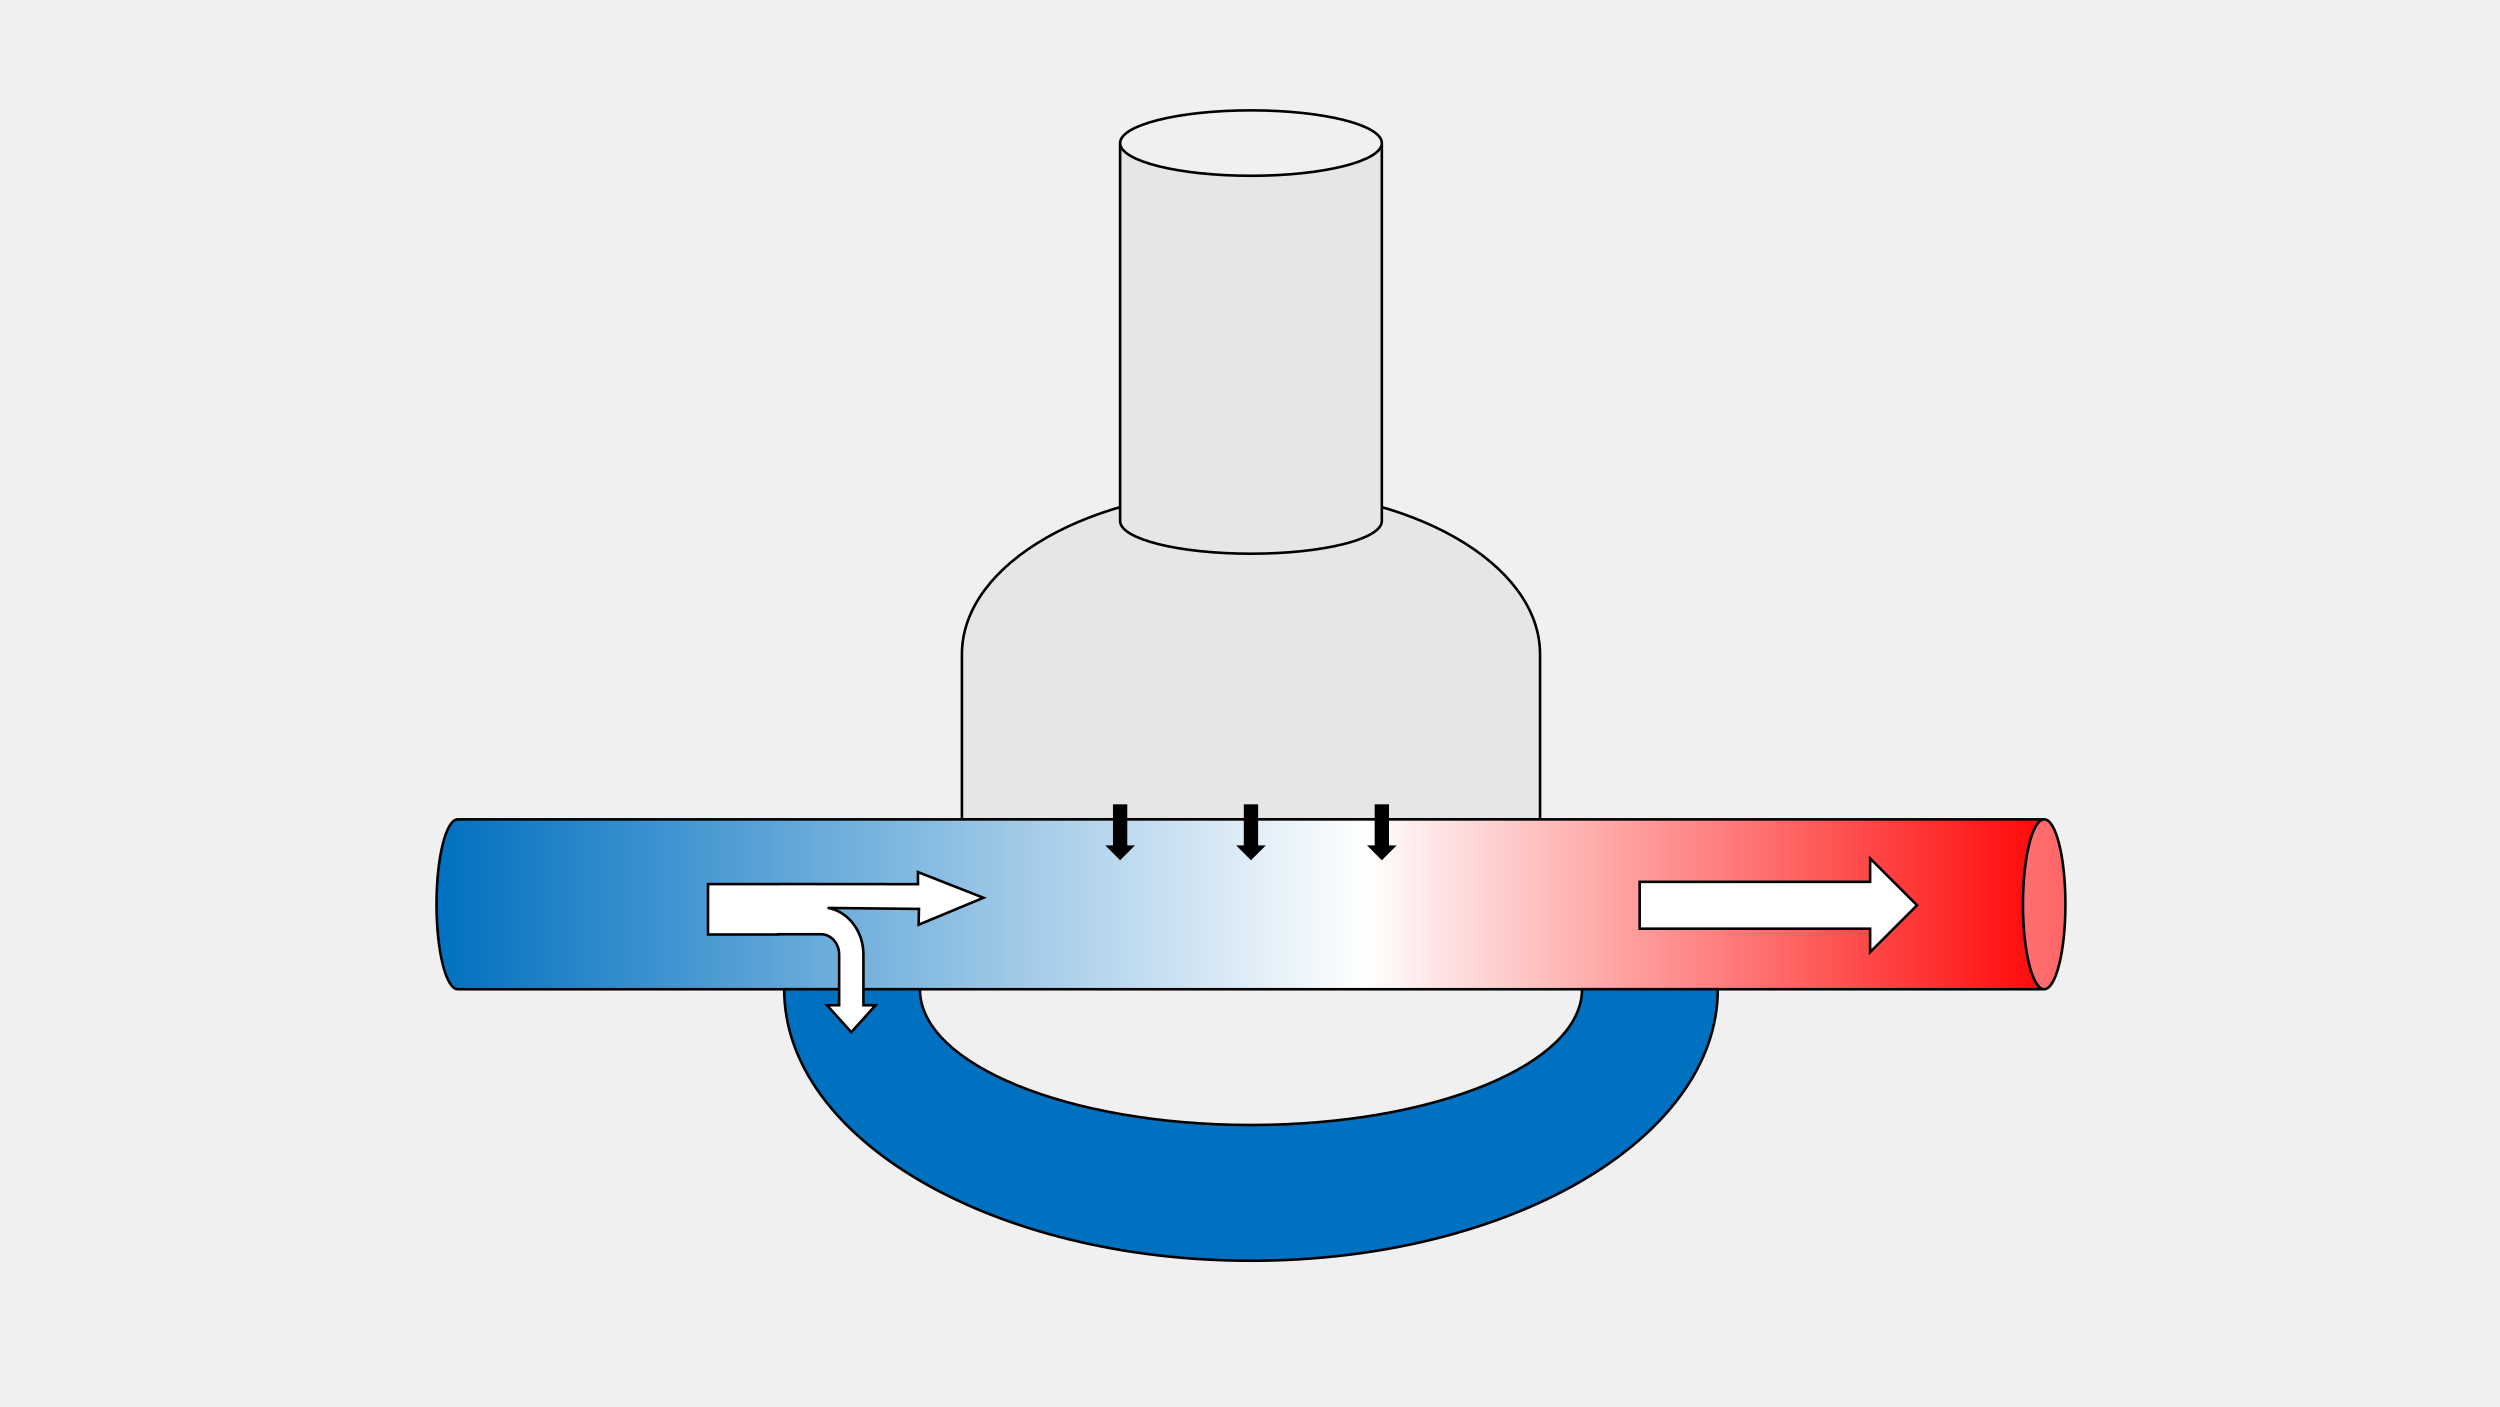
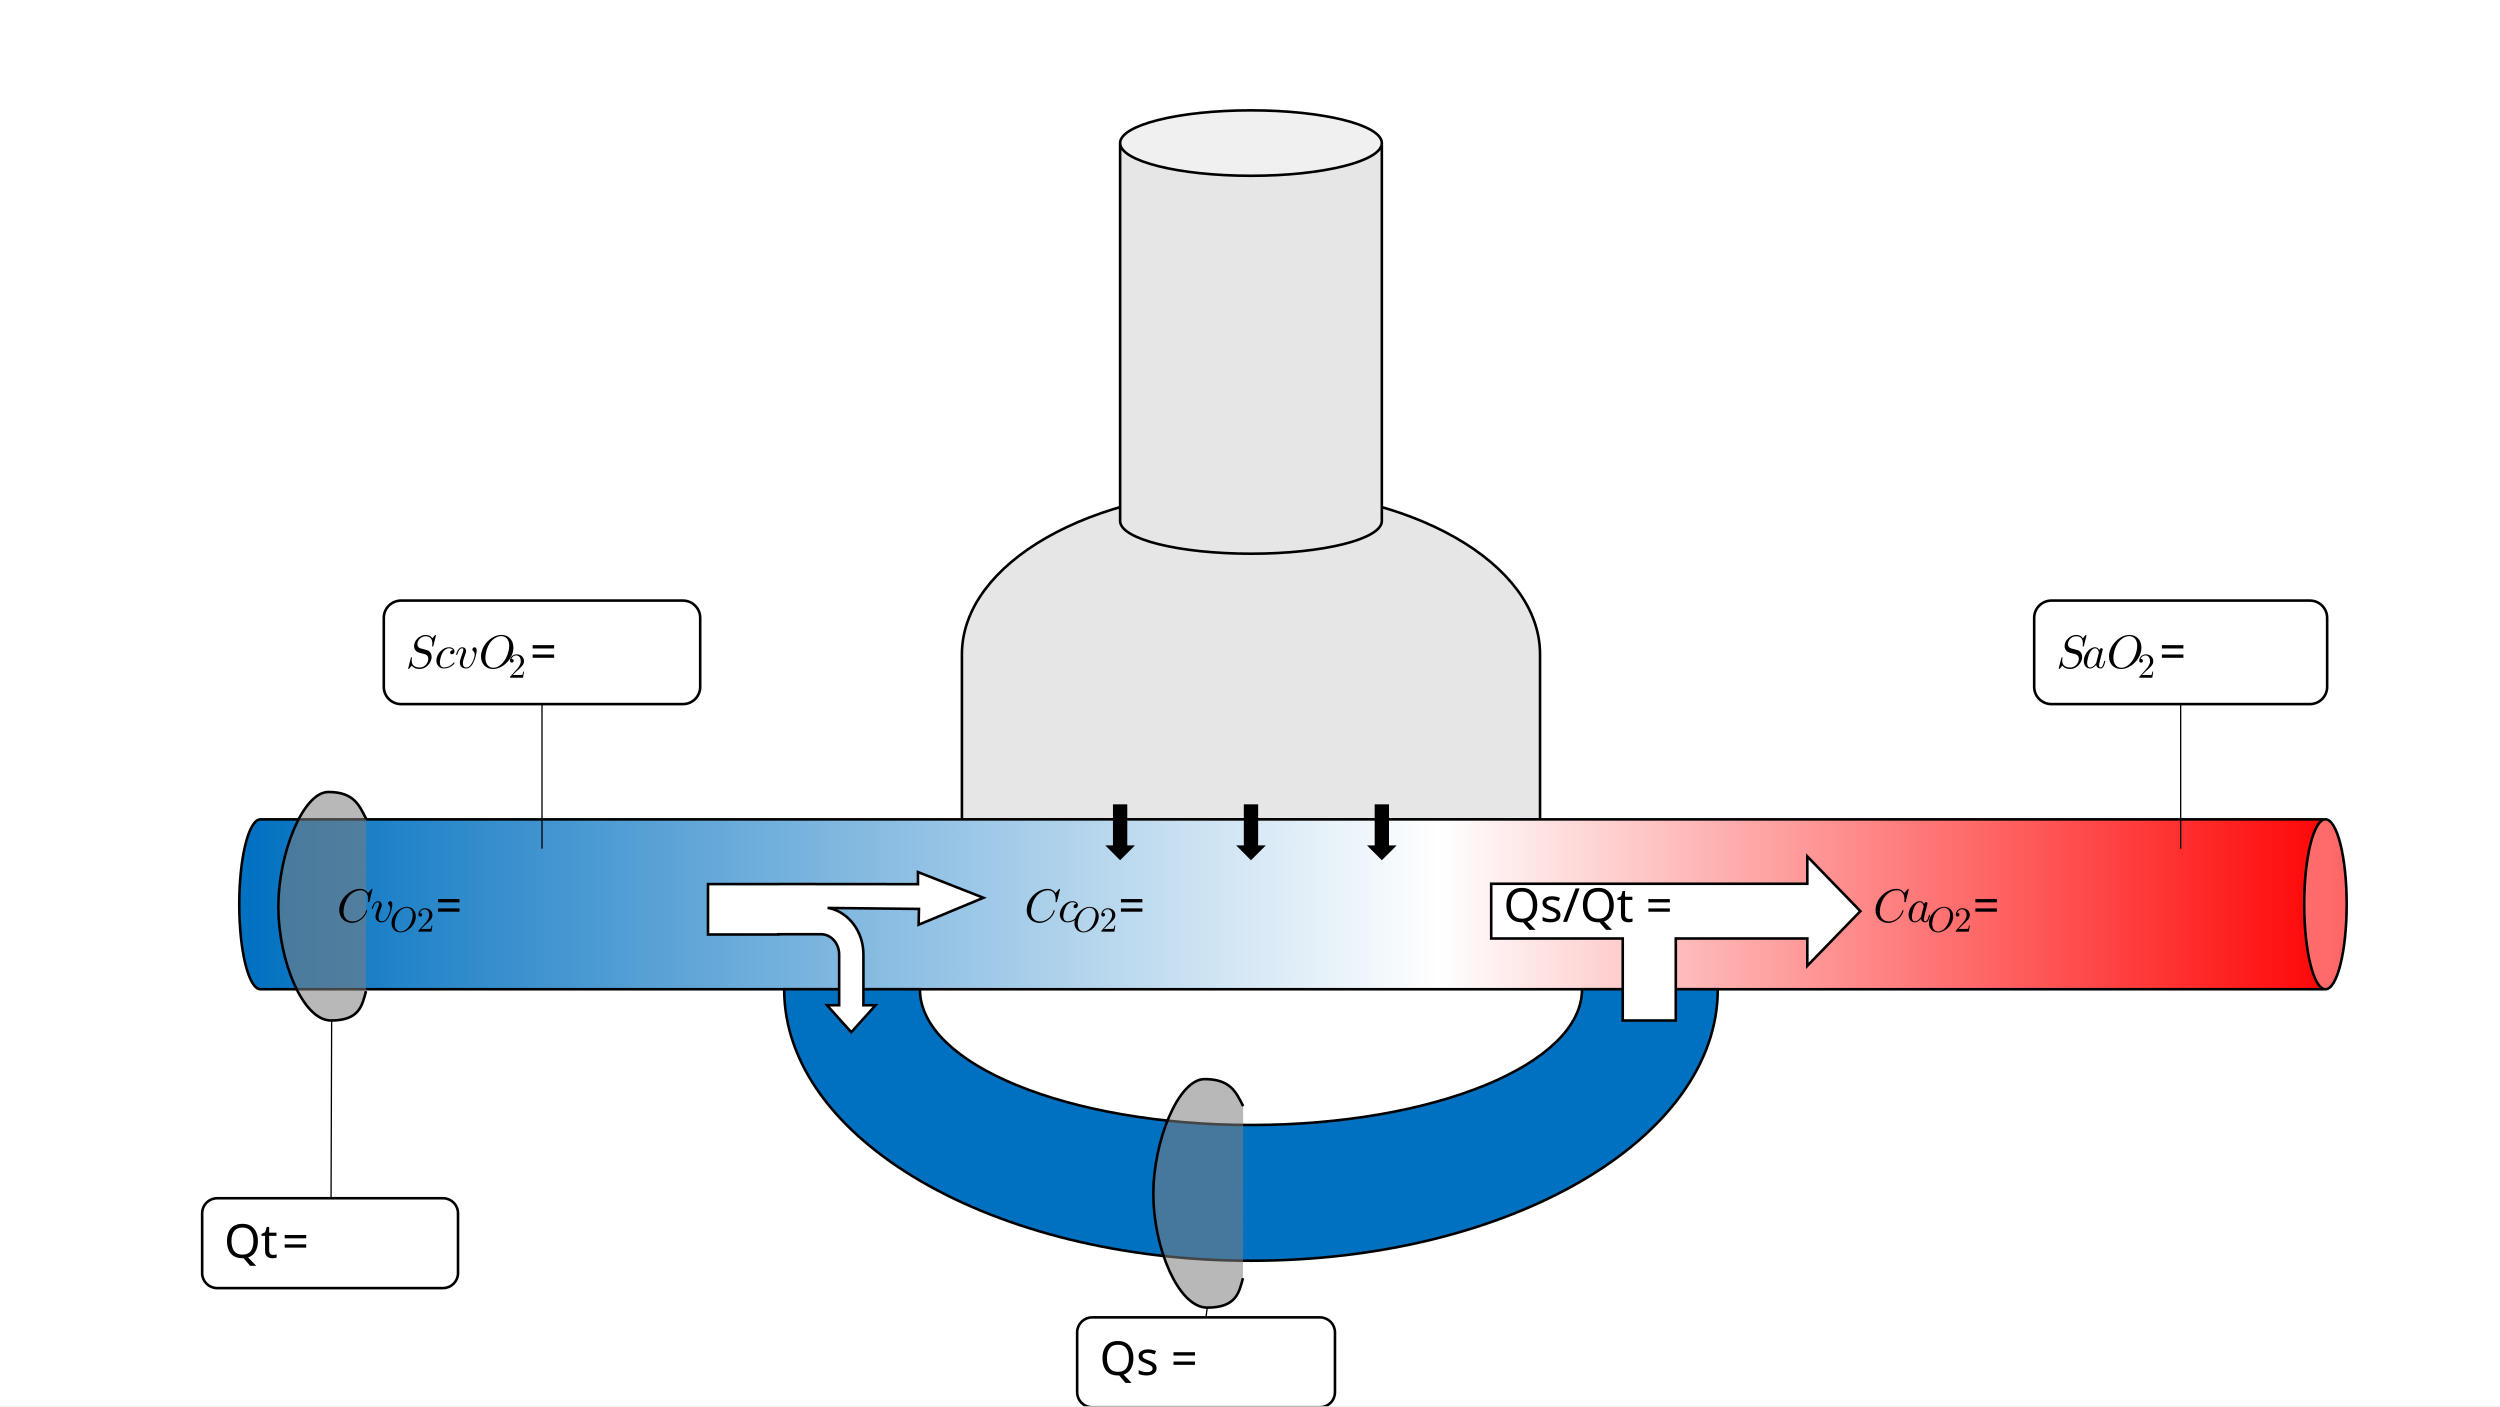
<svg xmlns="http://www.w3.org/2000/svg" width="1280" height="720" overflow="hidden">
  <defs>
    <clipPath id="clip0">
      <rect x="0" y="0" width="1280" height="720" />
    </clipPath>
-     <linearGradient x1="1057.5" y1="462.993" x2="223.499" y2="462.993" gradientUnits="userSpaceOnUse" spreadMethod="reflect" id="fill1">
+     <linearGradient x1="1201.5" y1="462.998" x2="122.5" y2="462.998" gradientUnits="userSpaceOnUse" spreadMethod="reflect" id="fill1">
      <stop offset="0" stop-color="#FF0000" />
      <stop offset="0.43" stop-color="#FFFFFF" />
      <stop offset="1" stop-color="#0070C0" />
    </linearGradient>
-     <linearGradient x1="1057.5" y1="462.993" x2="223.499" y2="462.993" gradientUnits="userSpaceOnUse" spreadMethod="reflect" id="fill2">
+     <linearGradient x1="1201.5" y1="462.998" x2="122.5" y2="462.998" gradientUnits="userSpaceOnUse" spreadMethod="reflect" id="fill2">
      <stop offset="0" stop-color="#FF6666" />
      <stop offset="0.43" stop-color="#FFFFFF" />
      <stop offset="1" stop-color="#66A9D9" />
    </linearGradient>
  </defs>
  <g clip-path="url(#clip0)">
+     <rect x="0" y="0" width="1280" height="720" fill="#FFFFFF" />
    <path d="M492.5 419.5 492.5 335C492.5 288.332 558.762 250.5 640.5 250.5 722.238 250.5 788.5 288.332 788.5 335L788.5 419.5Z" stroke="#000000" stroke-width="1.333" stroke-miterlimit="8" fill="#E7E6E6" fill-rule="evenodd" />
    <path d="M573.5 73.25C573.5 82.501 603.497 90 640.5 90 677.503 90 707.5 82.501 707.5 73.25L707.5 266.75C707.5 276.001 677.503 283.5 640.5 283.5 603.497 283.5 573.5 276.001 573.5 266.75Z" fill="#E7E6E6" fill-rule="evenodd" />
    <path d="M573.5 73.25C573.5 63.999 603.497 56.5 640.5 56.5 677.503 56.5 707.5 63.999 707.5 73.25 707.5 82.501 677.503 90 640.5 90 603.497 90 573.5 82.501 573.5 73.25Z" fill="#F1F0F0" fill-rule="evenodd" />
    <path d="M707.5 73.25C707.5 82.501 677.503 90 640.5 90 603.497 90 573.5 82.501 573.5 73.25 573.5 63.999 603.497 56.5 640.5 56.5 677.503 56.5 707.5 63.999 707.5 73.25L707.5 266.75C707.5 276.001 677.503 283.5 640.5 283.5 603.497 283.5 573.5 276.001 573.5 266.75L573.5 73.25" stroke="#000000" stroke-width="1.333" stroke-miterlimit="8" fill="none" fill-rule="evenodd" />
-     <path d="M1046.63 419.5C1040.62 419.5 1035.75 438.973 1035.75 462.993 1035.75 487.014 1040.62 506.486 1046.63 506.486L234.373 506.486C228.367 506.486 223.499 487.014 223.499 462.993 223.499 438.973 228.367 419.5 234.373 419.5Z" fill="url(#fill1)" fill-rule="evenodd" />
-     <path d="M1046.63 419.5C1052.63 419.5 1057.5 438.973 1057.5 462.993 1057.5 487.014 1052.63 506.486 1046.63 506.486 1040.62 506.486 1035.75 487.014 1035.75 462.993 1035.75 438.973 1040.62 419.5 1046.63 419.5Z" fill="url(#fill2)" fill-rule="evenodd" />
-     <path d="M1046.63 506.486C1040.62 506.486 1035.75 487.014 1035.75 462.993 1035.75 438.973 1040.62 419.5 1046.63 419.5 1052.63 419.5 1057.5 438.973 1057.5 462.993 1057.5 487.014 1052.63 506.486 1046.63 506.486L234.373 506.486C228.367 506.486 223.499 487.014 223.499 462.993 223.499 438.973 228.367 419.5 234.373 419.5L1046.63 419.5" stroke="#000000" stroke-width="1.333" stroke-miterlimit="8" fill="none" fill-rule="evenodd" />
+     <path d="M1190.62 419.5C1184.62 419.5 1179.75 438.975 1179.75 462.999 1179.75 487.023 1184.62 506.498 1190.62 506.498L133.375 506.497C127.369 506.497 122.5 487.021 122.5 462.998 122.5 438.974 127.369 419.499 133.375 419.499Z" fill="url(#fill1)" fill-rule="evenodd" />
+     <path d="M1190.62 419.5C1196.63 419.5 1201.5 438.975 1201.5 462.999 1201.5 487.023 1196.63 506.498 1190.62 506.498 1184.62 506.498 1179.75 487.023 1179.75 462.999 1179.75 438.975 1184.62 419.5 1190.62 419.5Z" fill="url(#fill2)" fill-rule="evenodd" />
+     <path d="M1190.62 506.497C1184.62 506.497 1179.75 487.021 1179.75 462.998 1179.75 438.974 1184.62 419.499 1190.62 419.499 1196.63 419.499 1201.5 438.974 1201.5 462.998 1201.5 487.021 1196.63 506.497 1190.62 506.497L133.375 506.497C127.369 506.497 122.5 487.021 122.5 462.998 122.5 438.974 127.369 419.499 133.375 419.499L1190.62 419.5" stroke="#000000" stroke-width="1.333" stroke-miterlimit="8" fill="none" fill-rule="evenodd" />
    <path d="M879.5 506.5C879.5 583.268 772.496 645.5 640.5 645.5 508.504 645.5 401.5 583.268 401.5 506.5L471 506.5C471 544.884 546.888 576 640.5 576 734.112 576 810 544.884 810 506.5Z" stroke="#000000" stroke-width="1.333" stroke-miterlimit="8" fill="#0070C0" fill-rule="evenodd" />
    <path d="M469.988 446.5 503.5 459.666 470.33 473.46C470.391 470.763 470.453 468.066 470.514 465.368L423.699 464.869 424.705 464.982C434.615 467.238 442.07 476.995 442.07 488.69L442.07 514.672 448.284 514.672 435.856 528.5 423.428 514.672 429.642 514.672 429.642 488.69C429.642 482.962 425.469 478.318 420.321 478.318L398.573 478.318 398.573 478.466 362.5 478.466 362.5 452.672 398.573 452.672 398.573 452.623 470.013 452.692C470.005 450.628 469.996 448.564 469.988 446.5Z" stroke="#000000" stroke-width="1.333" stroke-miterlimit="8" fill="#FFFFFF" fill-rule="evenodd" />
-     <path d="M839.5 451.5 957.5 451.5 957.5 439.5 981.5 463.5 957.5 487.5 957.5 475.5 839.5 475.5Z" stroke="#000000" stroke-width="1.333" stroke-miterlimit="8" fill="#FFFFFF" fill-rule="evenodd" />
    <path d="M634.5 433.5 637.5 433.5 637.5 412.5 643.5 412.5 643.5 433.5 646.5 433.5 640.5 439.5Z" stroke="#000000" stroke-width="1.333" stroke-miterlimit="8" fill-rule="evenodd" />
    <path d="M567.5 433.5 570.5 433.5 570.5 412.5 576.5 412.5 576.5 433.5 579.5 433.5 573.5 439.5Z" stroke="#000000" stroke-width="1.333" stroke-miterlimit="8" fill-rule="evenodd" />
    <path d="M701.5 433.5 704.5 433.5 704.5 412.5 710.5 412.5 710.5 433.5 713.5 433.5 707.5 439.5Z" stroke="#000000" stroke-width="1.333" stroke-miterlimit="8" fill-rule="evenodd" />
+     <path d="M187.401 507.45C185.407 514.879 184.03 522.502 169.474 522.5 154.918 522.498 142.555 491.587 142.5 464.417 142.445 437.247 155.066 405.509 168.158 405.5 181.25 405.491 184.019 412.389 187.5 419.344" stroke="#000000" stroke-width="1.333" stroke-miterlimit="8" fill="#7F7F7F" fill-rule="evenodd" fill-opacity="0.549" />
+     <path d="M0 0 0.305 90.46" stroke="#000000" stroke-width="0.667" stroke-miterlimit="8" fill="none" fill-rule="evenodd" transform="matrix(-1 0 0 1 169.805 522.5)" />
+     <path d="M103.5 621.167C103.5 616.933 106.933 613.5 111.167 613.5L226.833 613.5C231.067 613.5 234.5 616.933 234.5 621.167L234.5 651.833C234.5 656.068 231.067 659.5 226.833 659.5L111.167 659.5C106.933 659.5 103.5 656.068 103.5 651.833Z" stroke="#000000" stroke-width="1.333" stroke-miterlimit="8" fill="#FFFFFF" fill-rule="evenodd" />
+     <text font-family="Calibri,Calibri_MSFontService,sans-serif" font-weight="400" font-size="24" transform="translate(114.759 644)">Qt<tspan font-size="24" x="29.667" y="0">=</tspan>
+       <tspan font-family="Cambria Math,Cambria Math_MSFontService,sans-serif" font-size="24" x="57.726" y="-172">𝐶𝑣</tspan>
+       <tspan font-family="Cambria Math,Cambria Math_MSFontService,sans-serif" font-size="18" x="84.826" y="-167">𝑂2</tspan>
+       <tspan font-size="24" x="108.152" y="-172">=</tspan>
+       <tspan font-family="Cambria Math,Cambria Math_MSFontService,sans-serif" font-size="24" x="409.728" y="-172">𝐶𝑐</tspan>
+       <tspan font-family="Cambria Math,Cambria Math_MSFontService,sans-serif" font-size="18" x="434.475" y="-167">𝑂2</tspan>
+       <tspan font-size="24" x="457.801" y="-172">=</tspan>
+       <tspan font-family="Cambria Math,Cambria Math_MSFontService,sans-serif" font-size="24" x="844.305" y="-172">𝐶𝑎</tspan>
+       <tspan font-family="Cambria Math,Cambria Math_MSFontService,sans-serif" font-size="18" x="871.972" y="-167">𝑂2</tspan>
+       <tspan font-size="24" x="895.298" y="-172">=</tspan>
+     </text>
+     <path d="M636.399 654.45C634.361 661.879 632.953 669.502 618.073 669.5 603.194 669.498 590.556 638.587 590.5 611.417 590.444 584.247 603.345 552.509 616.728 552.5 630.111 552.491 632.941 559.389 636.5 566.344" stroke="#000000" stroke-width="1.333" stroke-miterlimit="8" fill="#7F7F7F" fill-rule="evenodd" fill-opacity="0.549" />
+     <path d="M0 0 0.611 4.588" stroke="#000000" stroke-width="0.667" stroke-miterlimit="8" fill="none" fill-rule="evenodd" transform="matrix(-1 0 0 1 618.111 669.5)" />
+     <path d="M551.5 682.167C551.5 677.933 554.933 674.5 559.167 674.5L675.833 674.5C680.068 674.5 683.5 677.933 683.5 682.167L683.5 712.833C683.5 717.068 680.068 720.5 675.833 720.5L559.167 720.5C554.933 720.5 551.5 717.068 551.5 712.833Z" stroke="#000000" stroke-width="1.333" stroke-miterlimit="8" fill="#FFFFFF" fill-rule="evenodd" />
+     <text font-family="Calibri,Calibri_MSFontService,sans-serif" font-weight="400" font-size="24" transform="translate(563.008 704)">Qs =</text>
+     <path d="M0 70 0 42 67.344 42 67.344 0 94.5 0 94.5 42 161.845 42 161.845 28 189 56 161.845 84 161.845 70 0 70Z" stroke="#000000" stroke-width="1.333" stroke-miterlimit="8" fill="#FFFFFF" fill-rule="evenodd" transform="matrix(1 0 0 -1 763.5 522.5)" />
+     <path d="M1041.5 316.334C1041.5 311.455 1045.45 307.5 1050.33 307.5L1182.67 307.5C1187.55 307.5 1191.5 311.455 1191.5 316.334L1191.5 351.667C1191.5 356.545 1187.55 360.5 1182.67 360.5L1050.33 360.5C1045.45 360.5 1041.5 356.545 1041.5 351.667Z" stroke="#000000" stroke-width="1.333" stroke-miterlimit="8" fill="#FFFFFF" fill-rule="evenodd" />
+     <text font-family="Cambria Math,Cambria Math_MSFontService,sans-serif" font-weight="400" font-size="24" transform="translate(1052.81 342)">𝑆<tspan font-size="24" x="13.133" y="0">𝑎𝑂</tspan>
+       <tspan font-size="18" x="41.58" y="5">2</tspan>
+       <tspan font-family="Calibri,Calibri_MSFontService,sans-serif" font-size="24" x="52.74" y="0">=</tspan>
+     </text>
+     <path d="M0 0 0 74.001" stroke="#000000" stroke-width="0.667" stroke-miterlimit="8" fill="none" fill-rule="evenodd" transform="matrix(1 0 0 -1 1116.5 434.501)" />
+     <text font-family="Calibri,Calibri_MSFontService,sans-serif" font-weight="400" font-size="24" transform="translate(769.806 472)">Qs/Qt =</text>
+     <path d="M196.5 316.334C196.5 311.455 200.455 307.5 205.334 307.5L349.667 307.5C354.545 307.5 358.5 311.455 358.5 316.334L358.5 351.667C358.5 356.545 354.545 360.5 349.667 360.5L205.334 360.5C200.455 360.5 196.5 356.545 196.5 351.667Z" stroke="#000000" stroke-width="1.333" stroke-miterlimit="8" fill="#FFFFFF" fill-rule="evenodd" />
+     <text font-family="Cambria Math,Cambria Math_MSFontService,sans-serif" font-weight="400" font-size="24" transform="translate(207.731 342)">𝑆𝑐𝑣<tspan font-size="24" x="37.367" y="0">𝑂</tspan>
+       <tspan font-size="18" x="52.48" y="5">2</tspan>
+       <tspan font-family="Calibri,Calibri_MSFontService,sans-serif" font-size="24" x="63.64" y="0">=</tspan>
+     </text>
+     <path d="M0 0 0 74.001" stroke="#000000" stroke-width="0.667" stroke-miterlimit="8" fill="none" fill-rule="evenodd" transform="matrix(1 0 0 -1 277.5 434.501)" />
  </g>
</svg>
